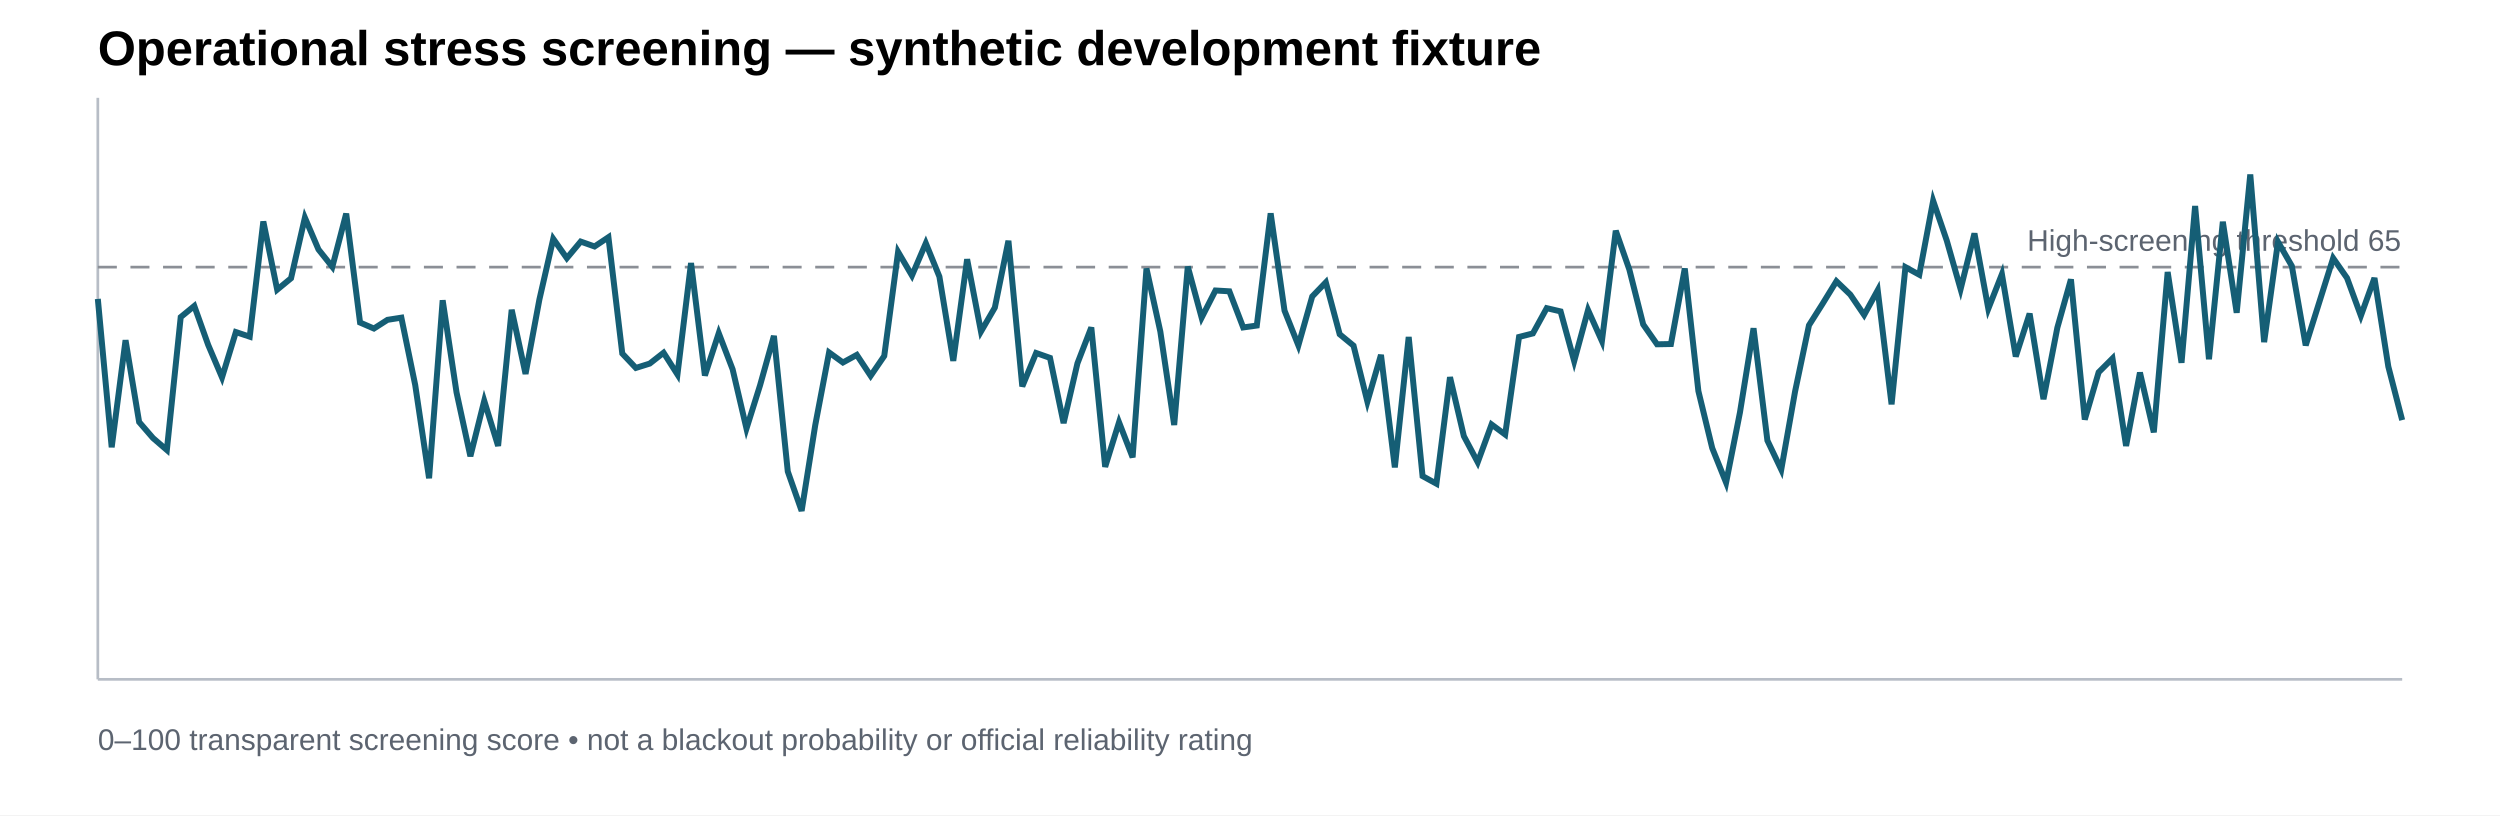
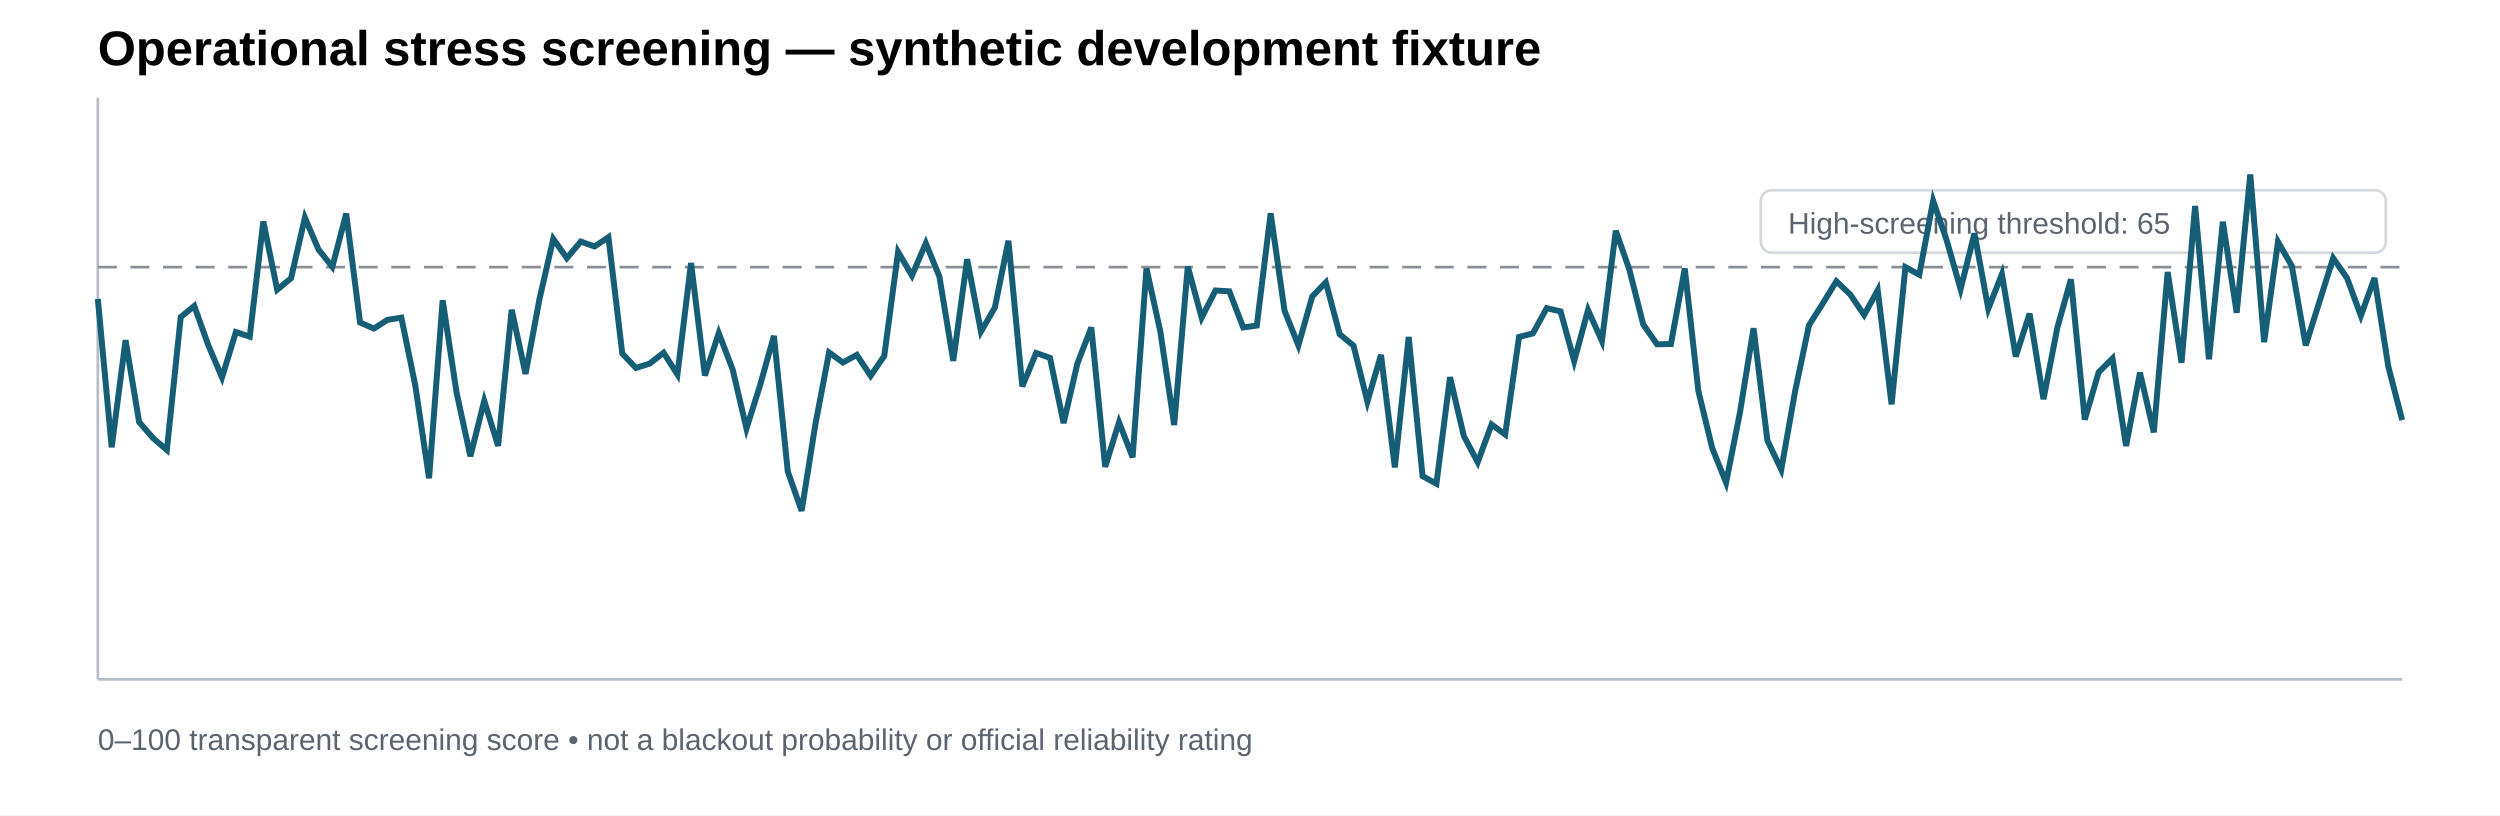
<svg xmlns="http://www.w3.org/2000/svg" viewBox="0 0 920 300" role="img" aria-labelledby="t d">
  <rect width="920" height="300" fill="white" />
  <text x="36" y="24" font-family="Arial,sans-serif" font-size="18" font-weight="700">Operational stress screening — synthetic development fixture</text>
  <line x1="36" y1="250" x2="884" y2="250" stroke="#b7bdc6" />
  <line x1="36" y1="36" x2="36" y2="250" stroke="#b7bdc6" />
  <line x1="36" y1="98.3" x2="884" y2="98.3" stroke="#8b8f96" stroke-dasharray="7 5" />
-   <text x="746" y="92.3" font-family="Arial,sans-serif" font-size="11" fill="#5c6470">High-screening threshold 65</text>
+   <rect x="648" y="70" width="230" height="23" rx="4" fill="white" fill-opacity="0.94" stroke="#d5d9df" />
+   <text x="658" y="86" font-family="Arial,sans-serif" font-size="11" fill="#5c6470">High-screening threshold: 65</text>
  <polyline fill="none" stroke="#155e75" stroke-width="2.2" points="36.0,110.0 41.1,164.6 46.2,125.2 51.2,155.3 56.3,161.2 61.4,165.6 66.5,116.7 71.5,112.6 76.6,126.9 81.7,138.9 86.8,122.2 91.9,123.9 96.9,81.5 102.0,106.6 107.1,102.4 112.2,80.1 117.2,91.8 122.3,98.2 127.4,78.6 132.5,118.7 137.6,120.9 142.6,117.7 147.7,116.9 152.8,141.7 157.9,176.0 162.9,110.5 168.0,144.4 173.1,167.9 178.2,147.5 183.3,164.1 188.3,114.0 193.4,137.6 198.5,110.2 203.6,87.9 208.6,95.0 213.7,88.9 218.8,90.7 223.9,87.3 229.0,130.1 234.0,135.4 239.1,133.8 244.2,129.8 249.3,137.8 254.3,96.8 259.4,138.2 264.5,122.6 269.6,135.9 274.7,157.7 279.7,141.8 284.8,123.6 289.9,173.5 295.0,188.0 300.0,156.5 305.1,129.7 310.2,133.4 315.3,130.6 320.4,138.3 325.4,131.0 330.5,92.7 335.6,101.4 340.7,89.5 345.7,101.8 350.8,132.8 355.9,95.4 361.0,122.0 366.1,113.2 371.1,88.6 376.2,142.2 381.3,129.9 386.4,131.7 391.4,155.7 396.5,133.7 401.6,120.5 406.7,171.8 411.8,155.4 416.8,168.3 421.9,98.8 427.0,122.0 432.1,156.4 437.1,98.1 442.2,116.9 447.3,106.9 452.4,107.2 457.5,120.5 462.5,119.8 467.6,78.5 472.7,114.3 477.8,127.1 482.9,109.1 487.9,103.9 493.0,123.0 498.1,127.2 503.2,147.8 508.2,130.6 513.3,172.0 518.4,124.0 523.5,175.2 528.6,178.0 533.6,138.8 538.7,160.5 543.8,170.1 548.9,156.2 553.9,159.9 559.0,124.0 564.1,122.7 569.2,113.4 574.3,114.6 579.3,132.9 584.4,114.1 589.5,125.5 594.6,84.9 599.6,99.2 604.7,119.4 609.8,126.7 614.9,126.6 620.0,98.8 625.0,143.9 630.1,164.9 635.2,177.6 640.3,151.8 645.3,120.8 650.4,162.1 655.5,172.8 660.6,144.0 665.7,119.7 670.7,111.8 675.8,103.5 680.9,108.4 686.0,115.9 691.0,106.8 696.1,148.8 701.2,98.3 706.3,101.1 711.4,73.9 716.4,88.5 721.5,106.4 726.6,85.9 731.7,113.6 736.7,100.9 741.8,131.2 746.9,115.4 752.0,146.9 757.1,120.6 762.1,102.8 767.2,154.4 772.3,137.0 777.4,131.9 782.4,164.1 787.5,137.1 792.6,159.1 797.7,100.1 802.8,133.5 807.8,75.8 812.9,132.2 818.0,81.6 823.1,115.1 828.1,64.2 833.2,125.9 838.3,89.0 843.4,97.9 848.5,127.1 853.5,111.2 858.6,95.0 863.7,102.3 868.8,116.2 873.8,102.3 878.9,134.9 884.0,154.6" />
  <text x="36" y="276" font-family="Arial,sans-serif" font-size="11" fill="#5c6470">0–100 transparent screening score • not a blackout probability or official reliability rating</text>
</svg>
